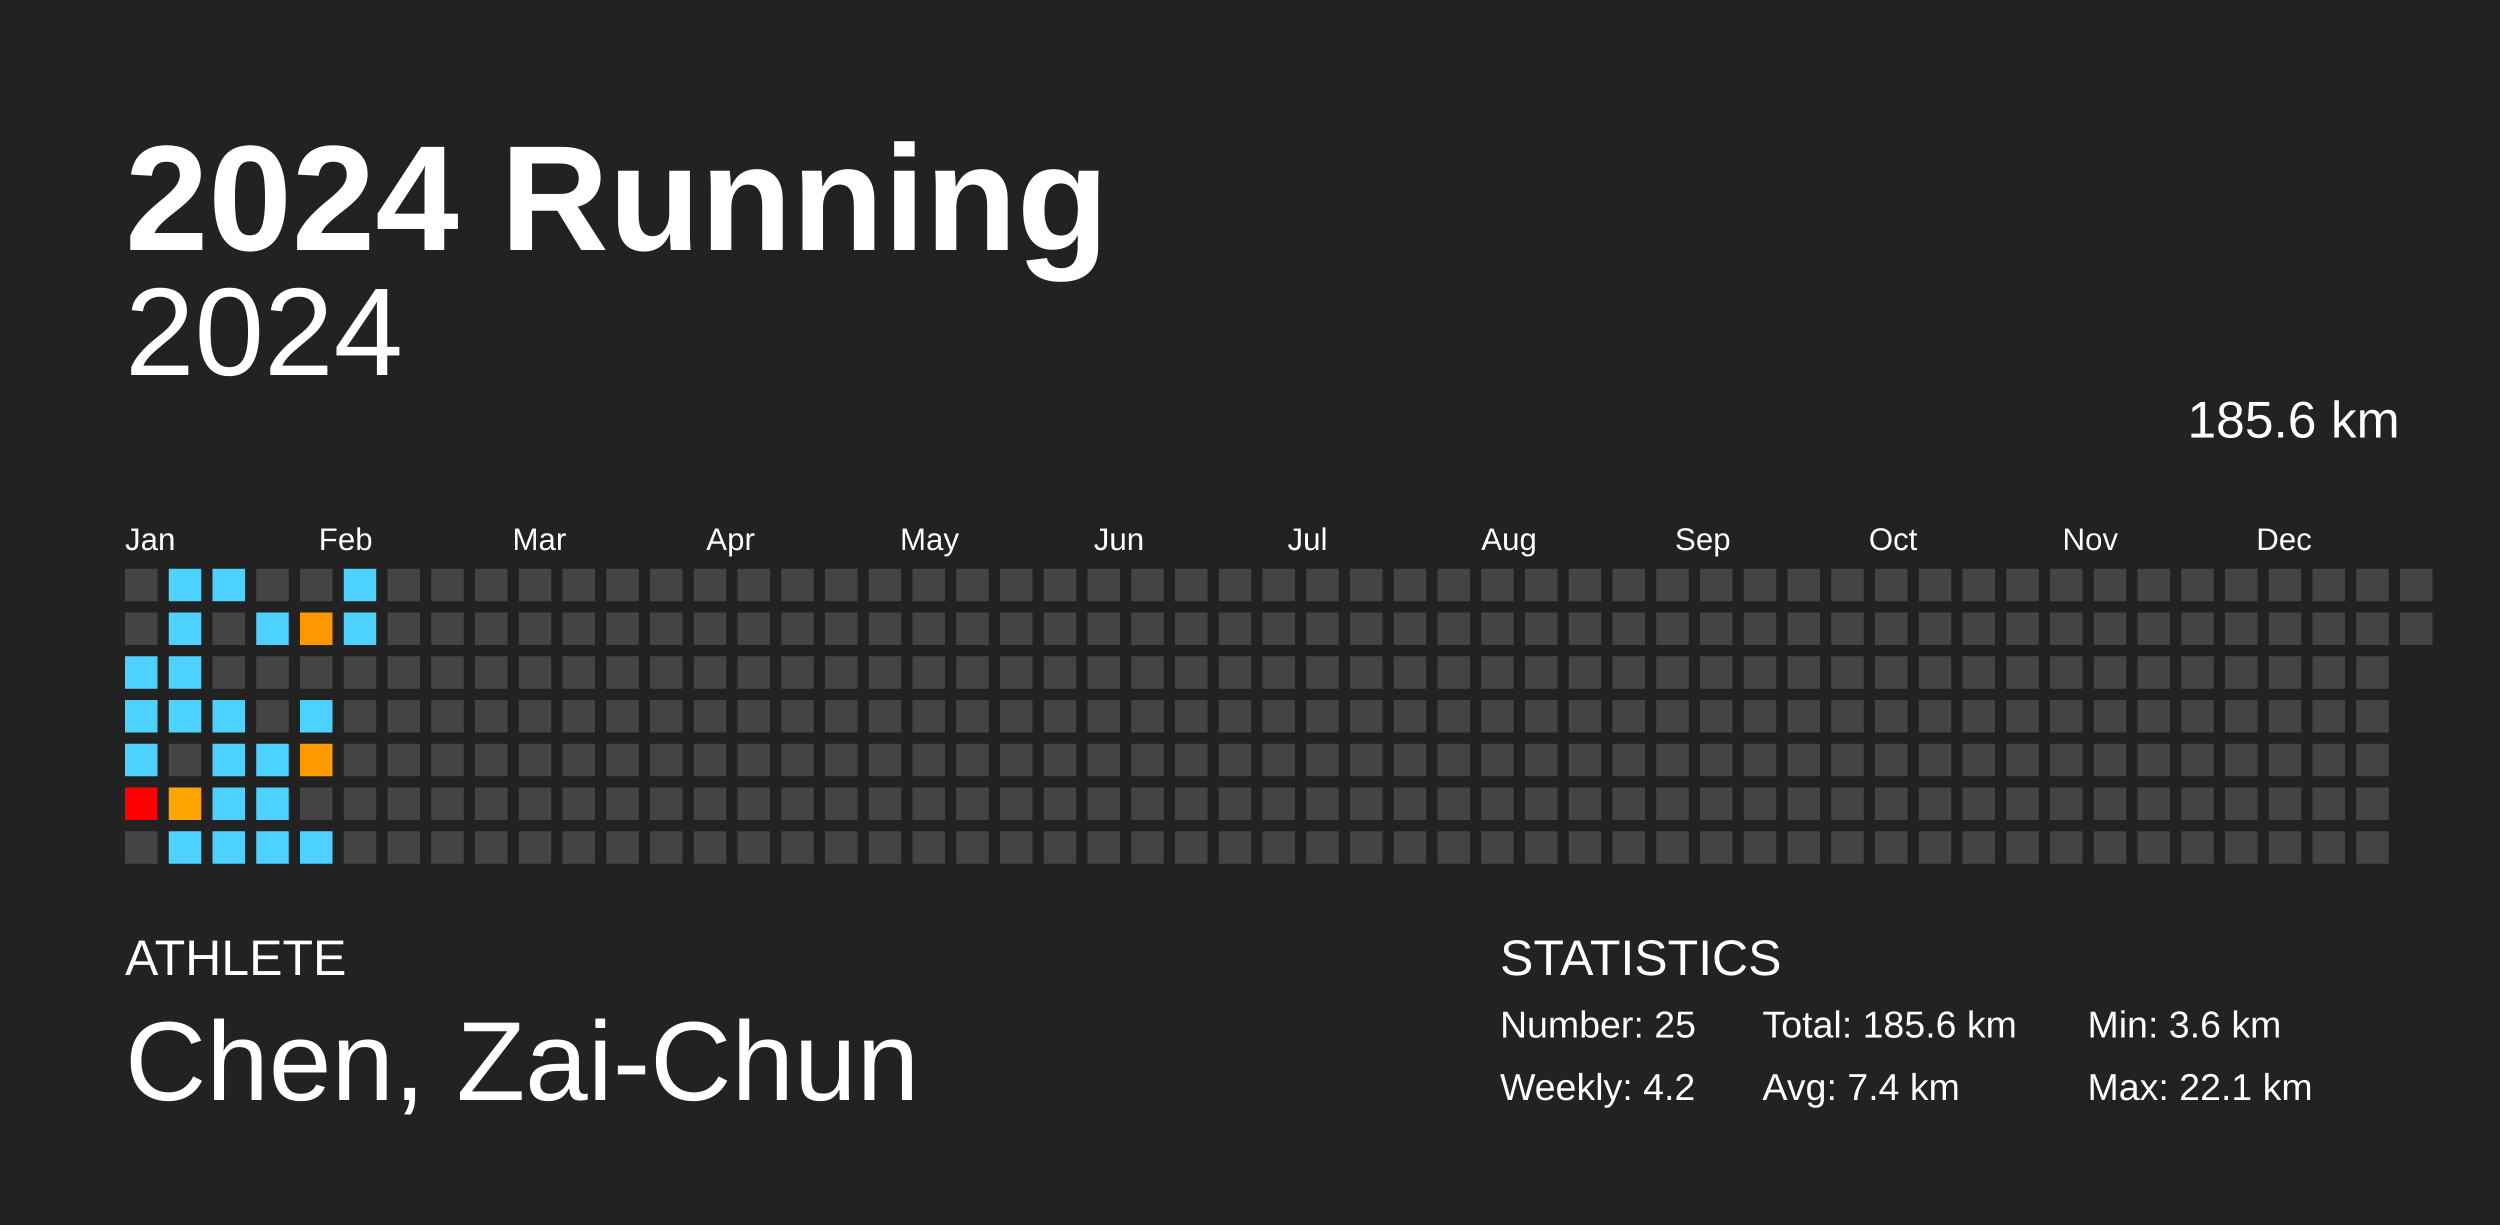
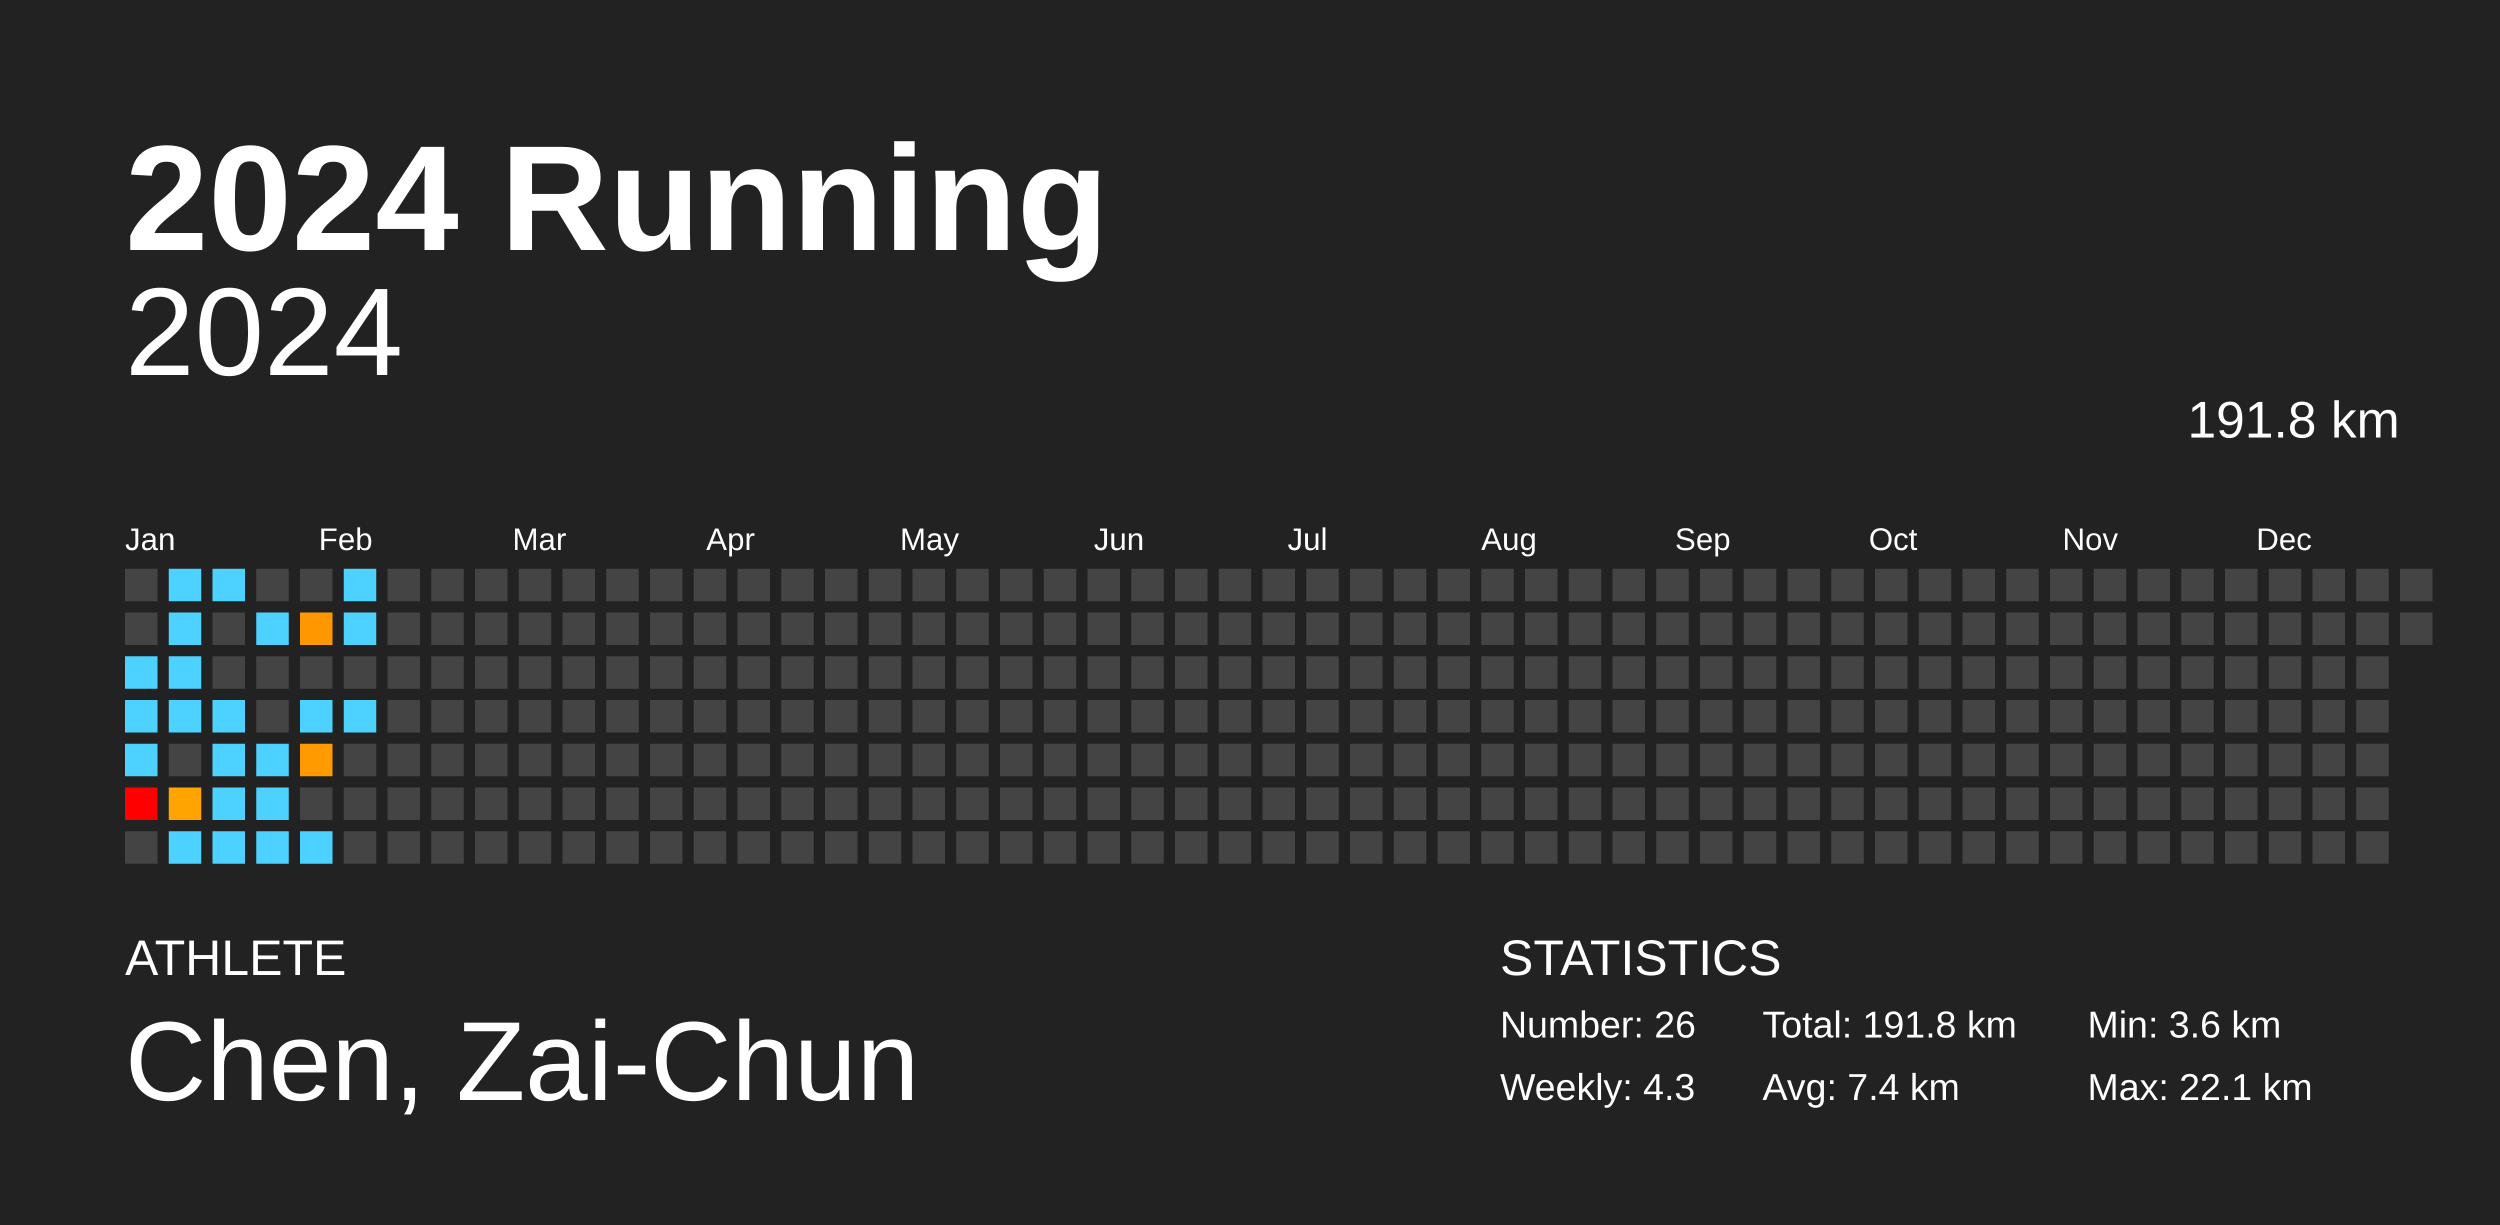
<svg xmlns="http://www.w3.org/2000/svg" baseProfile="full" height="98mm" version="1.1" viewBox="0,0,200,98" width="200mm">
  <defs />
  <rect fill="#222222" height="98" width="200" x="0" y="0" />
  <text fill="#FFFFFF" style="font-size:12px; font-family:Arial; font-weight:bold;" x="10" y="20">2024 Running</text>
  <text fill="#FFFFFF" style="font-size:4px; font-family:Arial" x="10" y="78">ATHLETE</text>
  <text fill="#FFFFFF" style="font-size:9px; font-family:Arial" x="10" y="88">Chen, Zai-Chun</text>
  <text fill="#FFFFFF" style="font-size:4px; font-family:Arial" x="120" y="78">STATISTICS</text>
-   <text fill="#FFFFFF" style="font-size:3px; font-family:Arial" x="120" y="83">Number: 25</text>
-   <text fill="#FFFFFF" style="font-size:3px; font-family:Arial" x="120" y="88">Weekly: 4.2</text>
-   <text fill="#FFFFFF" style="font-size:3px; font-family:Arial" x="141" y="83">Total: 185.6 km</text>
+   <text fill="#FFFFFF" style="font-size:3px; font-family:Arial" x="120" y="83">Number: 26</text>
+   <text fill="#FFFFFF" style="font-size:3px; font-family:Arial" x="120" y="88">Weekly: 4.3</text>
+   <text fill="#FFFFFF" style="font-size:3px; font-family:Arial" x="141" y="83">Total: 191.8 km</text>
  <text fill="#FFFFFF" style="font-size:3px; font-family:Arial" x="141" y="88">Avg: 7.4 km</text>
  <text fill="#FFFFFF" style="font-size:3px; font-family:Arial" x="167" y="83">Min: 3.6 km</text>
  <text fill="#FFFFFF" style="font-size:3px; font-family:Arial" x="167" y="88">Max: 22.1 km</text>
  <text alignment-baseline="hanging" fill="#FFFFFF" style="font-size:10.0px; font-family:Arial;" x="10" y="30">2024</text>
-   <text alignment-baseline="hanging" fill="#FFFFFF" style="font-size:4.125px; font-family:Arial;" x="175" y="35">185.6 km</text>
+   <text alignment-baseline="hanging" fill="#FFFFFF" style="font-size:4.125px; font-family:Arial;" x="175" y="35">191.8 km</text>
  <text fill="#FFFFFF" style="font-size:2.5px; font-family:Arial" x="10.0" y="44">Jan</text>
  <text fill="#FFFFFF" style="font-size:2.5px; font-family:Arial" x="25.5" y="44">Feb</text>
  <text fill="#FFFFFF" style="font-size:2.5px; font-family:Arial" x="41.0" y="44">Mar</text>
  <text fill="#FFFFFF" style="font-size:2.5px; font-family:Arial" x="56.5" y="44">Apr</text>
  <text fill="#FFFFFF" style="font-size:2.5px; font-family:Arial" x="72.0" y="44">May</text>
  <text fill="#FFFFFF" style="font-size:2.5px; font-family:Arial" x="87.5" y="44">Jun</text>
  <text fill="#FFFFFF" style="font-size:2.5px; font-family:Arial" x="103.0" y="44">Jul</text>
  <text fill="#FFFFFF" style="font-size:2.5px; font-family:Arial" x="118.5" y="44">Aug</text>
  <text fill="#FFFFFF" style="font-size:2.5px; font-family:Arial" x="134.0" y="44">Sep</text>
  <text fill="#FFFFFF" style="font-size:2.5px; font-family:Arial" x="149.5" y="44">Oct</text>
  <text fill="#FFFFFF" style="font-size:2.5px; font-family:Arial" x="165.0" y="44">Nov</text>
  <text fill="#FFFFFF" style="font-size:2.5px; font-family:Arial" x="180.5" y="44">Dec</text>
  <rect fill="#444444" height="2.6" width="2.6" x="10.0" y="45.5" />
  <rect fill="#444444" height="2.6" width="2.6" x="10.0" y="49.0" />
  <rect fill="#4dd2ff" height="2.6" width="2.6" x="10.0" y="52.5" />
  <rect fill="#4dd2ff" height="2.6" width="2.6" x="10.0" y="56.0" />
  <rect fill="#4dd2ff" height="2.6" width="2.6" x="10.0" y="59.5" />
  <rect fill="red" height="2.6" width="2.6" x="10.0" y="63.0" />
  <rect fill="#444444" height="2.6" width="2.6" x="10.0" y="66.5" />
  <rect fill="#4dd2ff" height="2.6" width="2.6" x="13.5" y="45.5" />
  <rect fill="#4dd2ff" height="2.6" width="2.6" x="13.5" y="49.0" />
  <rect fill="#4dd2ff" height="2.6" width="2.6" x="13.5" y="52.5" />
  <rect fill="#4dd2ff" height="2.6" width="2.6" x="13.5" y="56.0" />
  <rect fill="#444444" height="2.6" width="2.6" x="13.5" y="59.5" />
  <rect fill="#ffa400" height="2.6" width="2.6" x="13.5" y="63.0" />
  <rect fill="#4dd2ff" height="2.6" width="2.6" x="13.5" y="66.5" />
  <rect fill="#4dd2ff" height="2.6" width="2.6" x="17.0" y="45.5" />
  <rect fill="#444444" height="2.6" width="2.6" x="17.0" y="49.0" />
  <rect fill="#444444" height="2.6" width="2.6" x="17.0" y="52.5" />
  <rect fill="#4dd2ff" height="2.6" width="2.6" x="17.0" y="56.0" />
  <rect fill="#4dd2ff" height="2.6" width="2.6" x="17.0" y="59.5" />
  <rect fill="#4dd2ff" height="2.6" width="2.6" x="17.0" y="63.0" />
  <rect fill="#4dd2ff" height="2.6" width="2.6" x="17.0" y="66.5" />
  <rect fill="#444444" height="2.6" width="2.6" x="20.5" y="45.5" />
  <rect fill="#4dd2ff" height="2.6" width="2.6" x="20.5" y="49.0" />
  <rect fill="#444444" height="2.6" width="2.6" x="20.5" y="52.5" />
  <rect fill="#444444" height="2.6" width="2.6" x="20.5" y="56.0" />
  <rect fill="#4dd2ff" height="2.6" width="2.6" x="20.5" y="59.5" />
  <rect fill="#4dd2ff" height="2.6" width="2.6" x="20.5" y="63.0" />
  <rect fill="#4dd2ff" height="2.6" width="2.6" x="20.5" y="66.5" />
  <rect fill="#444444" height="2.6" width="2.6" x="24.0" y="45.5" />
  <rect fill="#ff9800" height="2.6" width="2.6" x="24.0" y="49.0" />
  <rect fill="#444444" height="2.6" width="2.6" x="24.0" y="52.5" />
  <rect fill="#4dd2ff" height="2.6" width="2.6" x="24.0" y="56.0" />
  <rect fill="#ff9a00" height="2.6" width="2.6" x="24.0" y="59.5" />
  <rect fill="#444444" height="2.6" width="2.6" x="24.0" y="63.0" />
  <rect fill="#4dd2ff" height="2.6" width="2.6" x="24.0" y="66.5" />
  <rect fill="#4dd2ff" height="2.6" width="2.6" x="27.5" y="45.5" />
  <rect fill="#4dd2ff" height="2.6" width="2.6" x="27.5" y="49.0" />
  <rect fill="#444444" height="2.6" width="2.6" x="27.5" y="52.5" />
-   <rect fill="#444444" height="2.6" width="2.6" x="27.5" y="56.0" />
+   <rect fill="#4dd2ff" height="2.6" width="2.6" x="27.5" y="56.0" />
  <rect fill="#444444" height="2.6" width="2.6" x="27.5" y="59.5" />
  <rect fill="#444444" height="2.6" width="2.6" x="27.5" y="63.0" />
  <rect fill="#444444" height="2.6" width="2.6" x="27.5" y="66.5" />
  <rect fill="#444444" height="2.6" width="2.6" x="31.0" y="45.5" />
  <rect fill="#444444" height="2.6" width="2.6" x="31.0" y="49.0" />
  <rect fill="#444444" height="2.6" width="2.6" x="31.0" y="52.5" />
  <rect fill="#444444" height="2.6" width="2.6" x="31.0" y="56.0" />
  <rect fill="#444444" height="2.6" width="2.6" x="31.0" y="59.5" />
  <rect fill="#444444" height="2.6" width="2.6" x="31.0" y="63.0" />
  <rect fill="#444444" height="2.6" width="2.6" x="31.0" y="66.5" />
  <rect fill="#444444" height="2.6" width="2.6" x="34.5" y="45.5" />
  <rect fill="#444444" height="2.6" width="2.6" x="34.5" y="49.0" />
  <rect fill="#444444" height="2.6" width="2.6" x="34.5" y="52.5" />
  <rect fill="#444444" height="2.6" width="2.6" x="34.5" y="56.0" />
  <rect fill="#444444" height="2.6" width="2.6" x="34.5" y="59.5" />
  <rect fill="#444444" height="2.6" width="2.6" x="34.5" y="63.0" />
  <rect fill="#444444" height="2.6" width="2.6" x="34.5" y="66.5" />
  <rect fill="#444444" height="2.6" width="2.6" x="38.0" y="45.5" />
  <rect fill="#444444" height="2.6" width="2.6" x="38.0" y="49.0" />
  <rect fill="#444444" height="2.6" width="2.6" x="38.0" y="52.5" />
  <rect fill="#444444" height="2.6" width="2.6" x="38.0" y="56.0" />
  <rect fill="#444444" height="2.6" width="2.6" x="38.0" y="59.5" />
  <rect fill="#444444" height="2.6" width="2.6" x="38.0" y="63.0" />
  <rect fill="#444444" height="2.6" width="2.6" x="38.0" y="66.5" />
  <rect fill="#444444" height="2.6" width="2.6" x="41.5" y="45.5" />
  <rect fill="#444444" height="2.6" width="2.6" x="41.5" y="49.0" />
  <rect fill="#444444" height="2.6" width="2.6" x="41.5" y="52.5" />
  <rect fill="#444444" height="2.6" width="2.6" x="41.5" y="56.0" />
  <rect fill="#444444" height="2.6" width="2.6" x="41.5" y="59.5" />
  <rect fill="#444444" height="2.6" width="2.6" x="41.5" y="63.0" />
  <rect fill="#444444" height="2.6" width="2.6" x="41.5" y="66.5" />
  <rect fill="#444444" height="2.6" width="2.6" x="45.0" y="45.5" />
  <rect fill="#444444" height="2.6" width="2.6" x="45.0" y="49.0" />
  <rect fill="#444444" height="2.6" width="2.6" x="45.0" y="52.5" />
  <rect fill="#444444" height="2.6" width="2.6" x="45.0" y="56.0" />
  <rect fill="#444444" height="2.6" width="2.6" x="45.0" y="59.5" />
  <rect fill="#444444" height="2.6" width="2.6" x="45.0" y="63.0" />
  <rect fill="#444444" height="2.6" width="2.6" x="45.0" y="66.5" />
  <rect fill="#444444" height="2.6" width="2.6" x="48.5" y="45.5" />
  <rect fill="#444444" height="2.6" width="2.6" x="48.5" y="49.0" />
  <rect fill="#444444" height="2.6" width="2.6" x="48.5" y="52.5" />
  <rect fill="#444444" height="2.6" width="2.6" x="48.5" y="56.0" />
  <rect fill="#444444" height="2.6" width="2.6" x="48.5" y="59.5" />
  <rect fill="#444444" height="2.6" width="2.6" x="48.5" y="63.0" />
  <rect fill="#444444" height="2.6" width="2.6" x="48.5" y="66.5" />
  <rect fill="#444444" height="2.6" width="2.6" x="52.0" y="45.5" />
  <rect fill="#444444" height="2.6" width="2.6" x="52.0" y="49.0" />
  <rect fill="#444444" height="2.6" width="2.6" x="52.0" y="52.5" />
  <rect fill="#444444" height="2.6" width="2.6" x="52.0" y="56.0" />
  <rect fill="#444444" height="2.6" width="2.6" x="52.0" y="59.5" />
  <rect fill="#444444" height="2.6" width="2.6" x="52.0" y="63.0" />
  <rect fill="#444444" height="2.6" width="2.6" x="52.0" y="66.5" />
  <rect fill="#444444" height="2.6" width="2.6" x="55.5" y="45.5" />
  <rect fill="#444444" height="2.6" width="2.6" x="55.5" y="49.0" />
  <rect fill="#444444" height="2.6" width="2.6" x="55.5" y="52.5" />
  <rect fill="#444444" height="2.6" width="2.6" x="55.5" y="56.0" />
  <rect fill="#444444" height="2.6" width="2.6" x="55.5" y="59.5" />
  <rect fill="#444444" height="2.6" width="2.6" x="55.5" y="63.0" />
  <rect fill="#444444" height="2.6" width="2.6" x="55.5" y="66.5" />
  <rect fill="#444444" height="2.6" width="2.6" x="59.0" y="45.5" />
  <rect fill="#444444" height="2.6" width="2.6" x="59.0" y="49.0" />
  <rect fill="#444444" height="2.6" width="2.6" x="59.0" y="52.5" />
  <rect fill="#444444" height="2.6" width="2.6" x="59.0" y="56.0" />
  <rect fill="#444444" height="2.6" width="2.6" x="59.0" y="59.5" />
  <rect fill="#444444" height="2.6" width="2.6" x="59.0" y="63.0" />
  <rect fill="#444444" height="2.6" width="2.6" x="59.0" y="66.5" />
  <rect fill="#444444" height="2.6" width="2.6" x="62.5" y="45.5" />
  <rect fill="#444444" height="2.6" width="2.6" x="62.5" y="49.0" />
  <rect fill="#444444" height="2.6" width="2.6" x="62.5" y="52.5" />
  <rect fill="#444444" height="2.6" width="2.6" x="62.5" y="56.0" />
  <rect fill="#444444" height="2.6" width="2.6" x="62.5" y="59.5" />
  <rect fill="#444444" height="2.6" width="2.6" x="62.5" y="63.0" />
  <rect fill="#444444" height="2.6" width="2.6" x="62.5" y="66.5" />
  <rect fill="#444444" height="2.6" width="2.6" x="66.0" y="45.5" />
  <rect fill="#444444" height="2.6" width="2.6" x="66.0" y="49.0" />
  <rect fill="#444444" height="2.6" width="2.6" x="66.0" y="52.5" />
  <rect fill="#444444" height="2.6" width="2.6" x="66.0" y="56.0" />
  <rect fill="#444444" height="2.6" width="2.6" x="66.0" y="59.5" />
  <rect fill="#444444" height="2.6" width="2.6" x="66.0" y="63.0" />
  <rect fill="#444444" height="2.6" width="2.6" x="66.0" y="66.5" />
  <rect fill="#444444" height="2.6" width="2.6" x="69.5" y="45.5" />
  <rect fill="#444444" height="2.6" width="2.6" x="69.5" y="49.0" />
  <rect fill="#444444" height="2.6" width="2.6" x="69.5" y="52.5" />
  <rect fill="#444444" height="2.6" width="2.6" x="69.5" y="56.0" />
  <rect fill="#444444" height="2.6" width="2.6" x="69.5" y="59.5" />
  <rect fill="#444444" height="2.6" width="2.6" x="69.5" y="63.0" />
  <rect fill="#444444" height="2.6" width="2.6" x="69.5" y="66.5" />
  <rect fill="#444444" height="2.6" width="2.6" x="73.0" y="45.5" />
  <rect fill="#444444" height="2.6" width="2.6" x="73.0" y="49.0" />
  <rect fill="#444444" height="2.6" width="2.6" x="73.0" y="52.5" />
  <rect fill="#444444" height="2.6" width="2.6" x="73.0" y="56.0" />
  <rect fill="#444444" height="2.6" width="2.6" x="73.0" y="59.5" />
  <rect fill="#444444" height="2.6" width="2.6" x="73.0" y="63.0" />
  <rect fill="#444444" height="2.6" width="2.6" x="73.0" y="66.5" />
  <rect fill="#444444" height="2.6" width="2.6" x="76.5" y="45.5" />
  <rect fill="#444444" height="2.6" width="2.6" x="76.5" y="49.0" />
  <rect fill="#444444" height="2.6" width="2.6" x="76.5" y="52.5" />
  <rect fill="#444444" height="2.6" width="2.6" x="76.5" y="56.0" />
  <rect fill="#444444" height="2.6" width="2.6" x="76.5" y="59.5" />
  <rect fill="#444444" height="2.6" width="2.6" x="76.5" y="63.0" />
  <rect fill="#444444" height="2.6" width="2.6" x="76.5" y="66.5" />
  <rect fill="#444444" height="2.6" width="2.6" x="80.0" y="45.5" />
  <rect fill="#444444" height="2.6" width="2.6" x="80.0" y="49.0" />
  <rect fill="#444444" height="2.6" width="2.6" x="80.0" y="52.5" />
  <rect fill="#444444" height="2.6" width="2.6" x="80.0" y="56.0" />
  <rect fill="#444444" height="2.6" width="2.6" x="80.0" y="59.5" />
  <rect fill="#444444" height="2.6" width="2.6" x="80.0" y="63.0" />
  <rect fill="#444444" height="2.6" width="2.6" x="80.0" y="66.5" />
  <rect fill="#444444" height="2.6" width="2.6" x="83.5" y="45.5" />
  <rect fill="#444444" height="2.6" width="2.6" x="83.5" y="49.0" />
  <rect fill="#444444" height="2.6" width="2.6" x="83.5" y="52.5" />
  <rect fill="#444444" height="2.6" width="2.6" x="83.5" y="56.0" />
  <rect fill="#444444" height="2.6" width="2.6" x="83.5" y="59.5" />
  <rect fill="#444444" height="2.6" width="2.6" x="83.5" y="63.0" />
  <rect fill="#444444" height="2.6" width="2.6" x="83.5" y="66.5" />
  <rect fill="#444444" height="2.6" width="2.6" x="87.0" y="45.5" />
  <rect fill="#444444" height="2.6" width="2.6" x="87.0" y="49.0" />
  <rect fill="#444444" height="2.6" width="2.6" x="87.0" y="52.5" />
  <rect fill="#444444" height="2.6" width="2.6" x="87.0" y="56.0" />
  <rect fill="#444444" height="2.6" width="2.6" x="87.0" y="59.5" />
  <rect fill="#444444" height="2.6" width="2.6" x="87.0" y="63.0" />
  <rect fill="#444444" height="2.6" width="2.6" x="87.0" y="66.5" />
  <rect fill="#444444" height="2.6" width="2.6" x="90.5" y="45.5" />
  <rect fill="#444444" height="2.6" width="2.6" x="90.5" y="49.0" />
  <rect fill="#444444" height="2.6" width="2.6" x="90.5" y="52.5" />
  <rect fill="#444444" height="2.6" width="2.6" x="90.5" y="56.0" />
  <rect fill="#444444" height="2.6" width="2.6" x="90.5" y="59.5" />
  <rect fill="#444444" height="2.6" width="2.6" x="90.5" y="63.0" />
  <rect fill="#444444" height="2.6" width="2.6" x="90.5" y="66.5" />
  <rect fill="#444444" height="2.6" width="2.6" x="94.0" y="45.5" />
  <rect fill="#444444" height="2.6" width="2.6" x="94.0" y="49.0" />
  <rect fill="#444444" height="2.6" width="2.6" x="94.0" y="52.5" />
  <rect fill="#444444" height="2.6" width="2.6" x="94.0" y="56.0" />
  <rect fill="#444444" height="2.6" width="2.6" x="94.0" y="59.5" />
  <rect fill="#444444" height="2.6" width="2.6" x="94.0" y="63.0" />
  <rect fill="#444444" height="2.6" width="2.6" x="94.0" y="66.5" />
  <rect fill="#444444" height="2.6" width="2.6" x="97.5" y="45.5" />
  <rect fill="#444444" height="2.6" width="2.6" x="97.5" y="49.0" />
  <rect fill="#444444" height="2.6" width="2.6" x="97.5" y="52.5" />
  <rect fill="#444444" height="2.6" width="2.6" x="97.5" y="56.0" />
  <rect fill="#444444" height="2.6" width="2.6" x="97.5" y="59.5" />
  <rect fill="#444444" height="2.6" width="2.6" x="97.5" y="63.0" />
  <rect fill="#444444" height="2.6" width="2.6" x="97.5" y="66.5" />
  <rect fill="#444444" height="2.6" width="2.6" x="101.0" y="45.5" />
  <rect fill="#444444" height="2.6" width="2.6" x="101.0" y="49.0" />
  <rect fill="#444444" height="2.6" width="2.6" x="101.0" y="52.5" />
  <rect fill="#444444" height="2.6" width="2.6" x="101.0" y="56.0" />
  <rect fill="#444444" height="2.6" width="2.6" x="101.0" y="59.5" />
  <rect fill="#444444" height="2.6" width="2.6" x="101.0" y="63.0" />
  <rect fill="#444444" height="2.6" width="2.6" x="101.0" y="66.5" />
  <rect fill="#444444" height="2.6" width="2.6" x="104.5" y="45.5" />
  <rect fill="#444444" height="2.6" width="2.6" x="104.5" y="49.0" />
  <rect fill="#444444" height="2.6" width="2.6" x="104.5" y="52.5" />
  <rect fill="#444444" height="2.6" width="2.6" x="104.5" y="56.0" />
  <rect fill="#444444" height="2.6" width="2.6" x="104.5" y="59.5" />
  <rect fill="#444444" height="2.6" width="2.6" x="104.5" y="63.0" />
  <rect fill="#444444" height="2.6" width="2.6" x="104.5" y="66.5" />
  <rect fill="#444444" height="2.6" width="2.6" x="108.0" y="45.5" />
  <rect fill="#444444" height="2.6" width="2.6" x="108.0" y="49.0" />
  <rect fill="#444444" height="2.6" width="2.6" x="108.0" y="52.5" />
  <rect fill="#444444" height="2.6" width="2.6" x="108.0" y="56.0" />
  <rect fill="#444444" height="2.6" width="2.6" x="108.0" y="59.5" />
  <rect fill="#444444" height="2.6" width="2.6" x="108.0" y="63.0" />
  <rect fill="#444444" height="2.6" width="2.6" x="108.0" y="66.5" />
  <rect fill="#444444" height="2.6" width="2.6" x="111.5" y="45.5" />
  <rect fill="#444444" height="2.6" width="2.6" x="111.5" y="49.0" />
  <rect fill="#444444" height="2.6" width="2.6" x="111.5" y="52.5" />
  <rect fill="#444444" height="2.6" width="2.6" x="111.5" y="56.0" />
  <rect fill="#444444" height="2.6" width="2.6" x="111.5" y="59.5" />
  <rect fill="#444444" height="2.6" width="2.6" x="111.5" y="63.0" />
  <rect fill="#444444" height="2.6" width="2.6" x="111.5" y="66.5" />
  <rect fill="#444444" height="2.6" width="2.6" x="115.0" y="45.5" />
  <rect fill="#444444" height="2.6" width="2.6" x="115.0" y="49.0" />
  <rect fill="#444444" height="2.6" width="2.6" x="115.0" y="52.5" />
  <rect fill="#444444" height="2.6" width="2.6" x="115.0" y="56.0" />
  <rect fill="#444444" height="2.6" width="2.6" x="115.0" y="59.5" />
  <rect fill="#444444" height="2.6" width="2.6" x="115.0" y="63.0" />
  <rect fill="#444444" height="2.6" width="2.6" x="115.0" y="66.5" />
  <rect fill="#444444" height="2.6" width="2.6" x="118.5" y="45.5" />
  <rect fill="#444444" height="2.6" width="2.6" x="118.5" y="49.0" />
  <rect fill="#444444" height="2.6" width="2.6" x="118.5" y="52.5" />
  <rect fill="#444444" height="2.6" width="2.6" x="118.5" y="56.0" />
  <rect fill="#444444" height="2.6" width="2.6" x="118.5" y="59.5" />
  <rect fill="#444444" height="2.6" width="2.6" x="118.5" y="63.0" />
  <rect fill="#444444" height="2.6" width="2.6" x="118.5" y="66.5" />
  <rect fill="#444444" height="2.6" width="2.6" x="122.0" y="45.5" />
  <rect fill="#444444" height="2.6" width="2.6" x="122.0" y="49.0" />
  <rect fill="#444444" height="2.6" width="2.6" x="122.0" y="52.5" />
  <rect fill="#444444" height="2.6" width="2.6" x="122.0" y="56.0" />
  <rect fill="#444444" height="2.6" width="2.6" x="122.0" y="59.5" />
  <rect fill="#444444" height="2.6" width="2.6" x="122.0" y="63.0" />
  <rect fill="#444444" height="2.6" width="2.6" x="122.0" y="66.5" />
  <rect fill="#444444" height="2.6" width="2.6" x="125.5" y="45.5" />
  <rect fill="#444444" height="2.6" width="2.6" x="125.5" y="49.0" />
  <rect fill="#444444" height="2.6" width="2.6" x="125.5" y="52.5" />
  <rect fill="#444444" height="2.6" width="2.6" x="125.5" y="56.0" />
  <rect fill="#444444" height="2.6" width="2.6" x="125.5" y="59.5" />
  <rect fill="#444444" height="2.6" width="2.6" x="125.5" y="63.0" />
  <rect fill="#444444" height="2.6" width="2.6" x="125.5" y="66.5" />
  <rect fill="#444444" height="2.6" width="2.6" x="129.0" y="45.5" />
  <rect fill="#444444" height="2.6" width="2.6" x="129.0" y="49.0" />
  <rect fill="#444444" height="2.6" width="2.6" x="129.0" y="52.5" />
  <rect fill="#444444" height="2.6" width="2.6" x="129.0" y="56.0" />
  <rect fill="#444444" height="2.6" width="2.6" x="129.0" y="59.5" />
  <rect fill="#444444" height="2.6" width="2.6" x="129.0" y="63.0" />
  <rect fill="#444444" height="2.6" width="2.6" x="129.0" y="66.5" />
  <rect fill="#444444" height="2.6" width="2.6" x="132.5" y="45.5" />
  <rect fill="#444444" height="2.6" width="2.6" x="132.5" y="49.0" />
  <rect fill="#444444" height="2.6" width="2.6" x="132.5" y="52.5" />
  <rect fill="#444444" height="2.6" width="2.6" x="132.5" y="56.0" />
  <rect fill="#444444" height="2.6" width="2.6" x="132.5" y="59.5" />
  <rect fill="#444444" height="2.6" width="2.6" x="132.5" y="63.0" />
  <rect fill="#444444" height="2.6" width="2.6" x="132.5" y="66.5" />
  <rect fill="#444444" height="2.6" width="2.6" x="136.0" y="45.5" />
  <rect fill="#444444" height="2.6" width="2.6" x="136.0" y="49.0" />
  <rect fill="#444444" height="2.6" width="2.6" x="136.0" y="52.5" />
  <rect fill="#444444" height="2.6" width="2.6" x="136.0" y="56.0" />
  <rect fill="#444444" height="2.6" width="2.6" x="136.0" y="59.5" />
  <rect fill="#444444" height="2.6" width="2.6" x="136.0" y="63.0" />
  <rect fill="#444444" height="2.6" width="2.6" x="136.0" y="66.5" />
  <rect fill="#444444" height="2.6" width="2.6" x="139.5" y="45.5" />
  <rect fill="#444444" height="2.6" width="2.6" x="139.5" y="49.0" />
  <rect fill="#444444" height="2.6" width="2.6" x="139.5" y="52.5" />
  <rect fill="#444444" height="2.6" width="2.6" x="139.5" y="56.0" />
  <rect fill="#444444" height="2.6" width="2.6" x="139.5" y="59.5" />
  <rect fill="#444444" height="2.6" width="2.6" x="139.5" y="63.0" />
  <rect fill="#444444" height="2.6" width="2.6" x="139.5" y="66.5" />
  <rect fill="#444444" height="2.6" width="2.6" x="143.0" y="45.5" />
  <rect fill="#444444" height="2.6" width="2.6" x="143.0" y="49.0" />
  <rect fill="#444444" height="2.6" width="2.6" x="143.0" y="52.5" />
  <rect fill="#444444" height="2.6" width="2.6" x="143.0" y="56.0" />
  <rect fill="#444444" height="2.6" width="2.6" x="143.0" y="59.5" />
  <rect fill="#444444" height="2.6" width="2.6" x="143.0" y="63.0" />
  <rect fill="#444444" height="2.6" width="2.6" x="143.0" y="66.5" />
  <rect fill="#444444" height="2.6" width="2.6" x="146.5" y="45.5" />
  <rect fill="#444444" height="2.6" width="2.6" x="146.5" y="49.0" />
  <rect fill="#444444" height="2.6" width="2.6" x="146.5" y="52.5" />
  <rect fill="#444444" height="2.6" width="2.6" x="146.5" y="56.0" />
  <rect fill="#444444" height="2.6" width="2.6" x="146.5" y="59.5" />
  <rect fill="#444444" height="2.6" width="2.6" x="146.5" y="63.0" />
  <rect fill="#444444" height="2.6" width="2.6" x="146.5" y="66.5" />
  <rect fill="#444444" height="2.6" width="2.6" x="150.0" y="45.5" />
  <rect fill="#444444" height="2.6" width="2.6" x="150.0" y="49.0" />
  <rect fill="#444444" height="2.6" width="2.6" x="150.0" y="52.5" />
  <rect fill="#444444" height="2.6" width="2.6" x="150.0" y="56.0" />
  <rect fill="#444444" height="2.6" width="2.6" x="150.0" y="59.5" />
  <rect fill="#444444" height="2.6" width="2.6" x="150.0" y="63.0" />
  <rect fill="#444444" height="2.6" width="2.6" x="150.0" y="66.5" />
  <rect fill="#444444" height="2.6" width="2.6" x="153.5" y="45.5" />
  <rect fill="#444444" height="2.6" width="2.6" x="153.5" y="49.0" />
  <rect fill="#444444" height="2.6" width="2.6" x="153.5" y="52.5" />
  <rect fill="#444444" height="2.6" width="2.6" x="153.5" y="56.0" />
  <rect fill="#444444" height="2.6" width="2.6" x="153.5" y="59.5" />
  <rect fill="#444444" height="2.6" width="2.6" x="153.5" y="63.0" />
  <rect fill="#444444" height="2.6" width="2.6" x="153.5" y="66.5" />
  <rect fill="#444444" height="2.6" width="2.6" x="157.0" y="45.5" />
  <rect fill="#444444" height="2.6" width="2.6" x="157.0" y="49.0" />
  <rect fill="#444444" height="2.6" width="2.6" x="157.0" y="52.5" />
  <rect fill="#444444" height="2.6" width="2.6" x="157.0" y="56.0" />
  <rect fill="#444444" height="2.6" width="2.6" x="157.0" y="59.5" />
  <rect fill="#444444" height="2.6" width="2.6" x="157.0" y="63.0" />
  <rect fill="#444444" height="2.6" width="2.6" x="157.0" y="66.5" />
  <rect fill="#444444" height="2.6" width="2.6" x="160.5" y="45.5" />
  <rect fill="#444444" height="2.6" width="2.6" x="160.5" y="49.0" />
  <rect fill="#444444" height="2.6" width="2.6" x="160.5" y="52.5" />
  <rect fill="#444444" height="2.6" width="2.6" x="160.5" y="56.0" />
  <rect fill="#444444" height="2.6" width="2.6" x="160.5" y="59.5" />
  <rect fill="#444444" height="2.6" width="2.6" x="160.5" y="63.0" />
  <rect fill="#444444" height="2.6" width="2.6" x="160.5" y="66.5" />
  <rect fill="#444444" height="2.6" width="2.6" x="164.0" y="45.5" />
  <rect fill="#444444" height="2.6" width="2.6" x="164.0" y="49.0" />
  <rect fill="#444444" height="2.6" width="2.6" x="164.0" y="52.5" />
  <rect fill="#444444" height="2.6" width="2.6" x="164.0" y="56.0" />
  <rect fill="#444444" height="2.6" width="2.6" x="164.0" y="59.5" />
  <rect fill="#444444" height="2.6" width="2.6" x="164.0" y="63.0" />
  <rect fill="#444444" height="2.6" width="2.6" x="164.0" y="66.5" />
  <rect fill="#444444" height="2.6" width="2.6" x="167.5" y="45.5" />
  <rect fill="#444444" height="2.6" width="2.6" x="167.5" y="49.0" />
  <rect fill="#444444" height="2.6" width="2.6" x="167.5" y="52.5" />
  <rect fill="#444444" height="2.6" width="2.6" x="167.5" y="56.0" />
  <rect fill="#444444" height="2.6" width="2.6" x="167.5" y="59.5" />
  <rect fill="#444444" height="2.6" width="2.6" x="167.5" y="63.0" />
  <rect fill="#444444" height="2.6" width="2.6" x="167.5" y="66.5" />
  <rect fill="#444444" height="2.6" width="2.6" x="171.0" y="45.5" />
  <rect fill="#444444" height="2.6" width="2.6" x="171.0" y="49.0" />
  <rect fill="#444444" height="2.6" width="2.6" x="171.0" y="52.5" />
  <rect fill="#444444" height="2.6" width="2.6" x="171.0" y="56.0" />
  <rect fill="#444444" height="2.6" width="2.6" x="171.0" y="59.5" />
  <rect fill="#444444" height="2.6" width="2.6" x="171.0" y="63.0" />
  <rect fill="#444444" height="2.6" width="2.6" x="171.0" y="66.5" />
  <rect fill="#444444" height="2.6" width="2.6" x="174.5" y="45.5" />
  <rect fill="#444444" height="2.6" width="2.6" x="174.5" y="49.0" />
  <rect fill="#444444" height="2.6" width="2.6" x="174.5" y="52.5" />
  <rect fill="#444444" height="2.6" width="2.6" x="174.5" y="56.0" />
  <rect fill="#444444" height="2.6" width="2.6" x="174.5" y="59.5" />
  <rect fill="#444444" height="2.6" width="2.6" x="174.5" y="63.0" />
  <rect fill="#444444" height="2.6" width="2.6" x="174.5" y="66.5" />
  <rect fill="#444444" height="2.6" width="2.6" x="178.0" y="45.5" />
  <rect fill="#444444" height="2.6" width="2.6" x="178.0" y="49.0" />
  <rect fill="#444444" height="2.6" width="2.6" x="178.0" y="52.5" />
  <rect fill="#444444" height="2.6" width="2.6" x="178.0" y="56.0" />
  <rect fill="#444444" height="2.6" width="2.6" x="178.0" y="59.5" />
  <rect fill="#444444" height="2.6" width="2.6" x="178.0" y="63.0" />
  <rect fill="#444444" height="2.6" width="2.6" x="178.0" y="66.5" />
  <rect fill="#444444" height="2.6" width="2.6" x="181.5" y="45.5" />
  <rect fill="#444444" height="2.6" width="2.6" x="181.5" y="49.0" />
  <rect fill="#444444" height="2.6" width="2.6" x="181.5" y="52.5" />
  <rect fill="#444444" height="2.6" width="2.6" x="181.5" y="56.0" />
  <rect fill="#444444" height="2.6" width="2.6" x="181.5" y="59.5" />
  <rect fill="#444444" height="2.6" width="2.6" x="181.5" y="63.0" />
  <rect fill="#444444" height="2.6" width="2.6" x="181.5" y="66.5" />
  <rect fill="#444444" height="2.6" width="2.6" x="185.0" y="45.5" />
  <rect fill="#444444" height="2.6" width="2.6" x="185.0" y="49.0" />
  <rect fill="#444444" height="2.6" width="2.6" x="185.0" y="52.5" />
  <rect fill="#444444" height="2.6" width="2.6" x="185.0" y="56.0" />
  <rect fill="#444444" height="2.6" width="2.6" x="185.0" y="59.5" />
  <rect fill="#444444" height="2.6" width="2.6" x="185.0" y="63.0" />
  <rect fill="#444444" height="2.6" width="2.6" x="185.0" y="66.5" />
  <rect fill="#444444" height="2.6" width="2.6" x="188.5" y="45.5" />
  <rect fill="#444444" height="2.6" width="2.6" x="188.5" y="49.0" />
  <rect fill="#444444" height="2.6" width="2.6" x="188.5" y="52.5" />
  <rect fill="#444444" height="2.6" width="2.6" x="188.5" y="56.0" />
  <rect fill="#444444" height="2.6" width="2.6" x="188.5" y="59.5" />
  <rect fill="#444444" height="2.6" width="2.6" x="188.5" y="63.0" />
  <rect fill="#444444" height="2.6" width="2.6" x="188.5" y="66.5" />
  <rect fill="#444444" height="2.6" width="2.6" x="192.0" y="45.5" />
  <rect fill="#444444" height="2.6" width="2.6" x="192.0" y="49.0" />
</svg>
